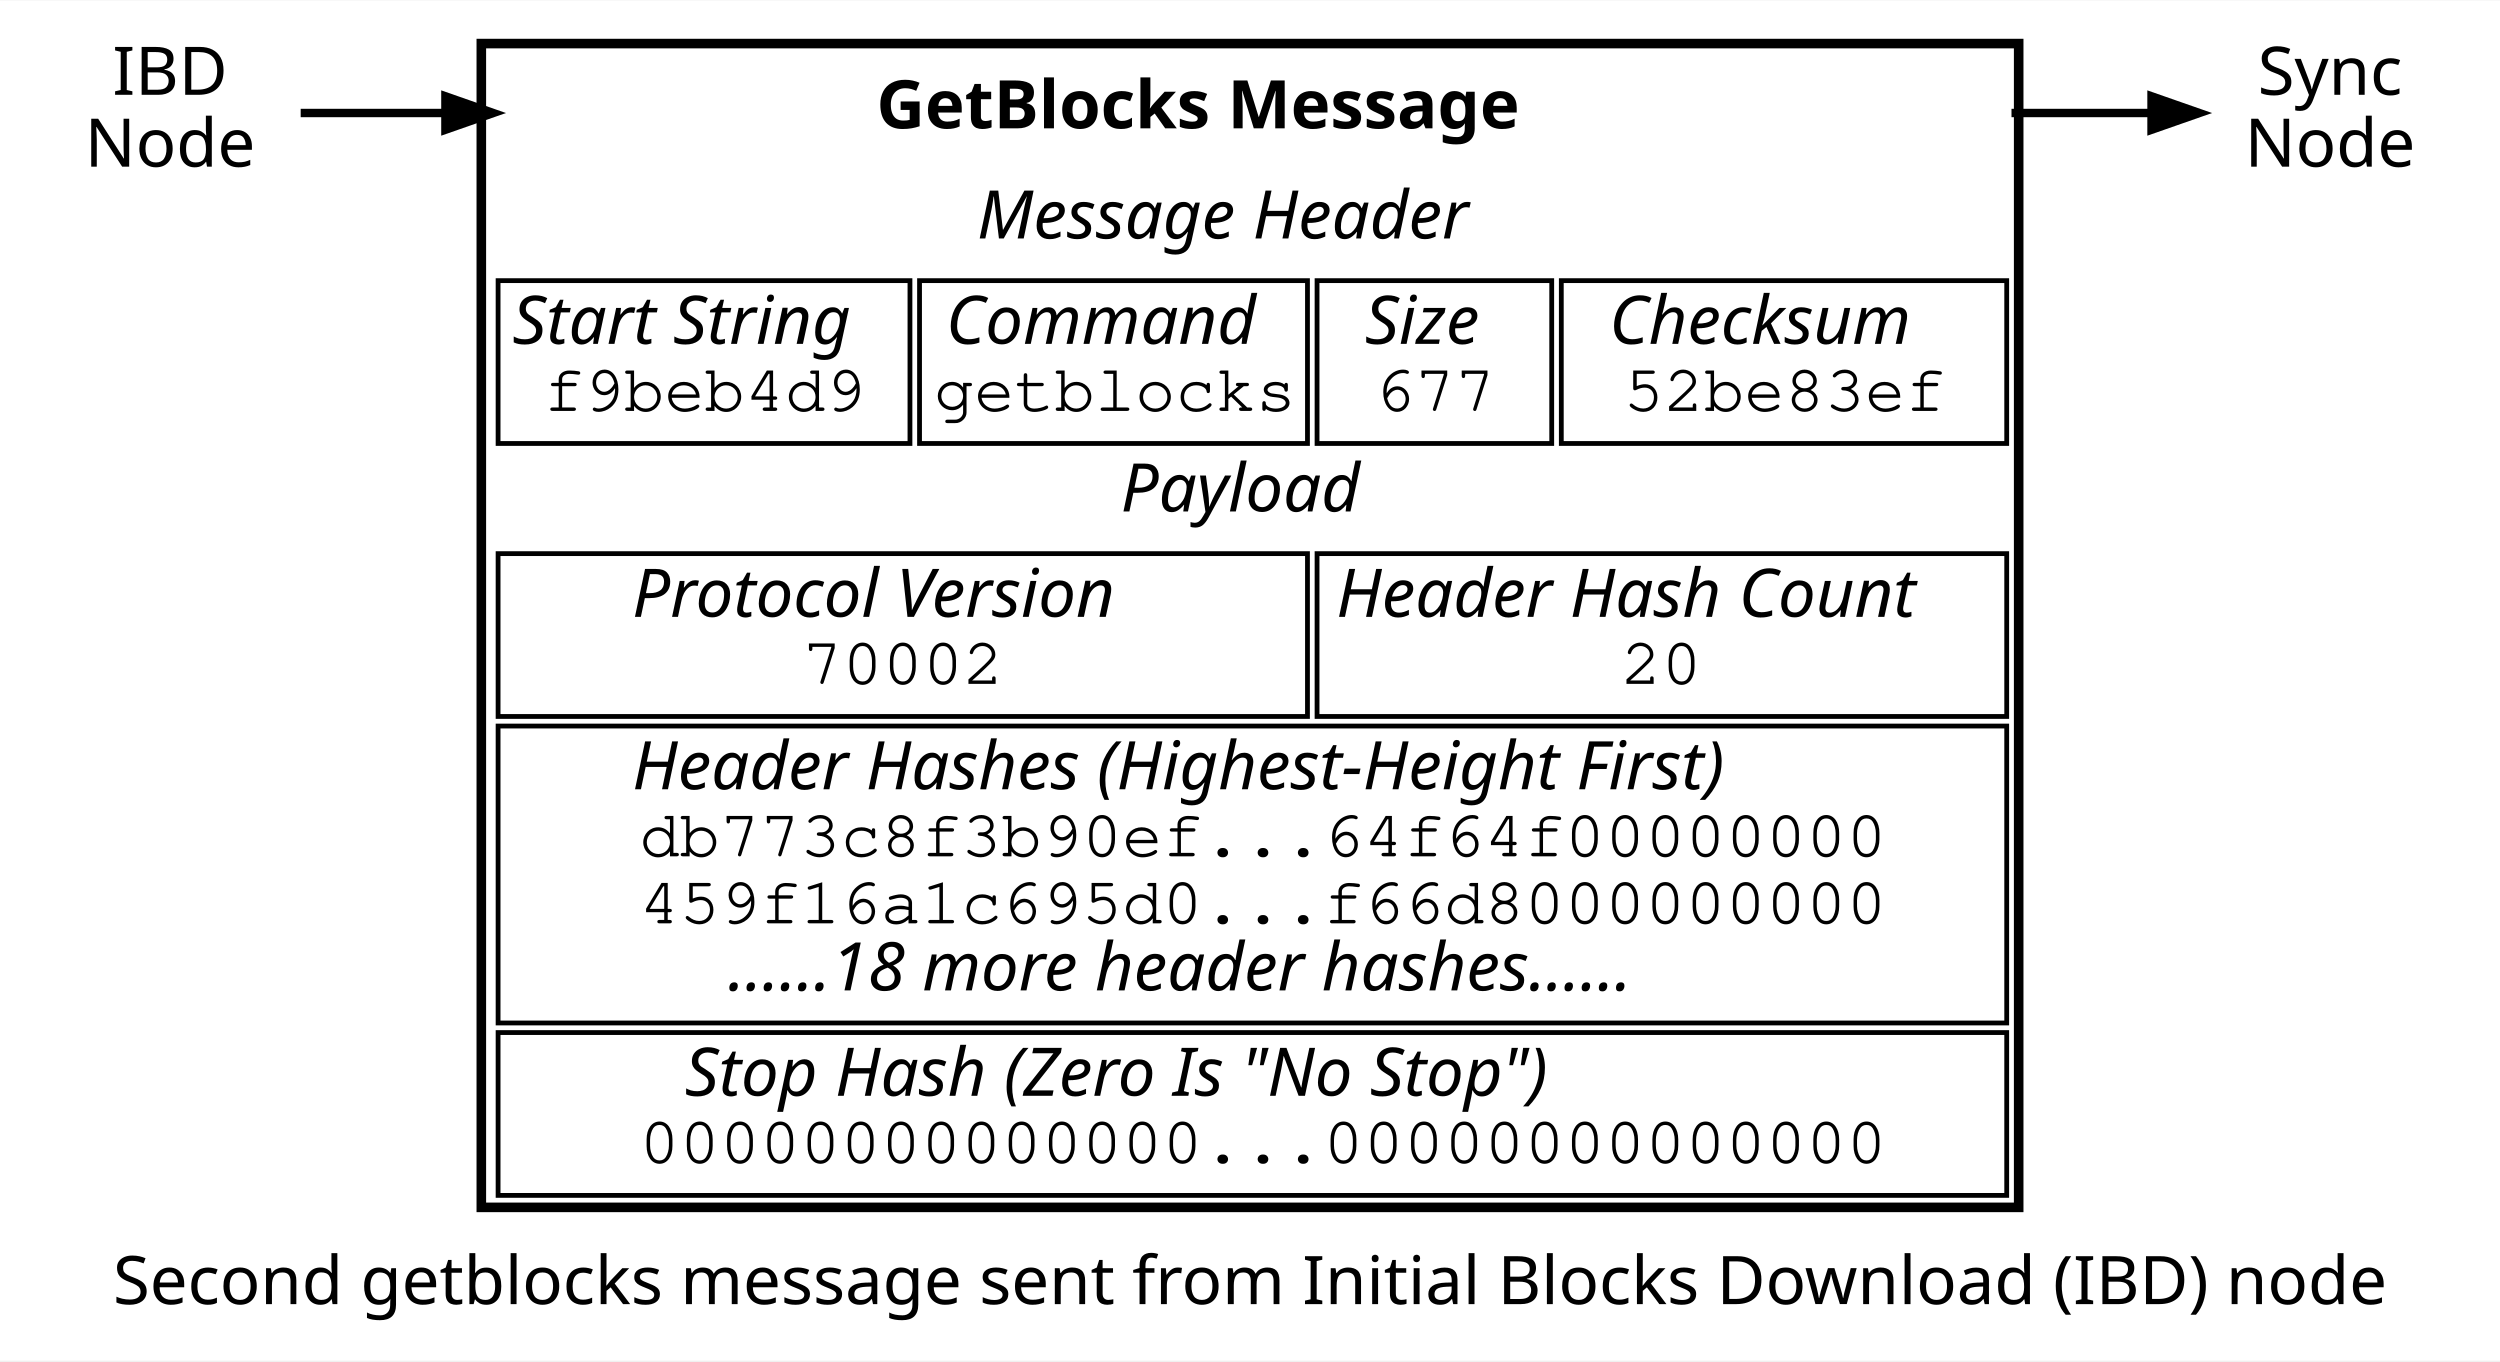
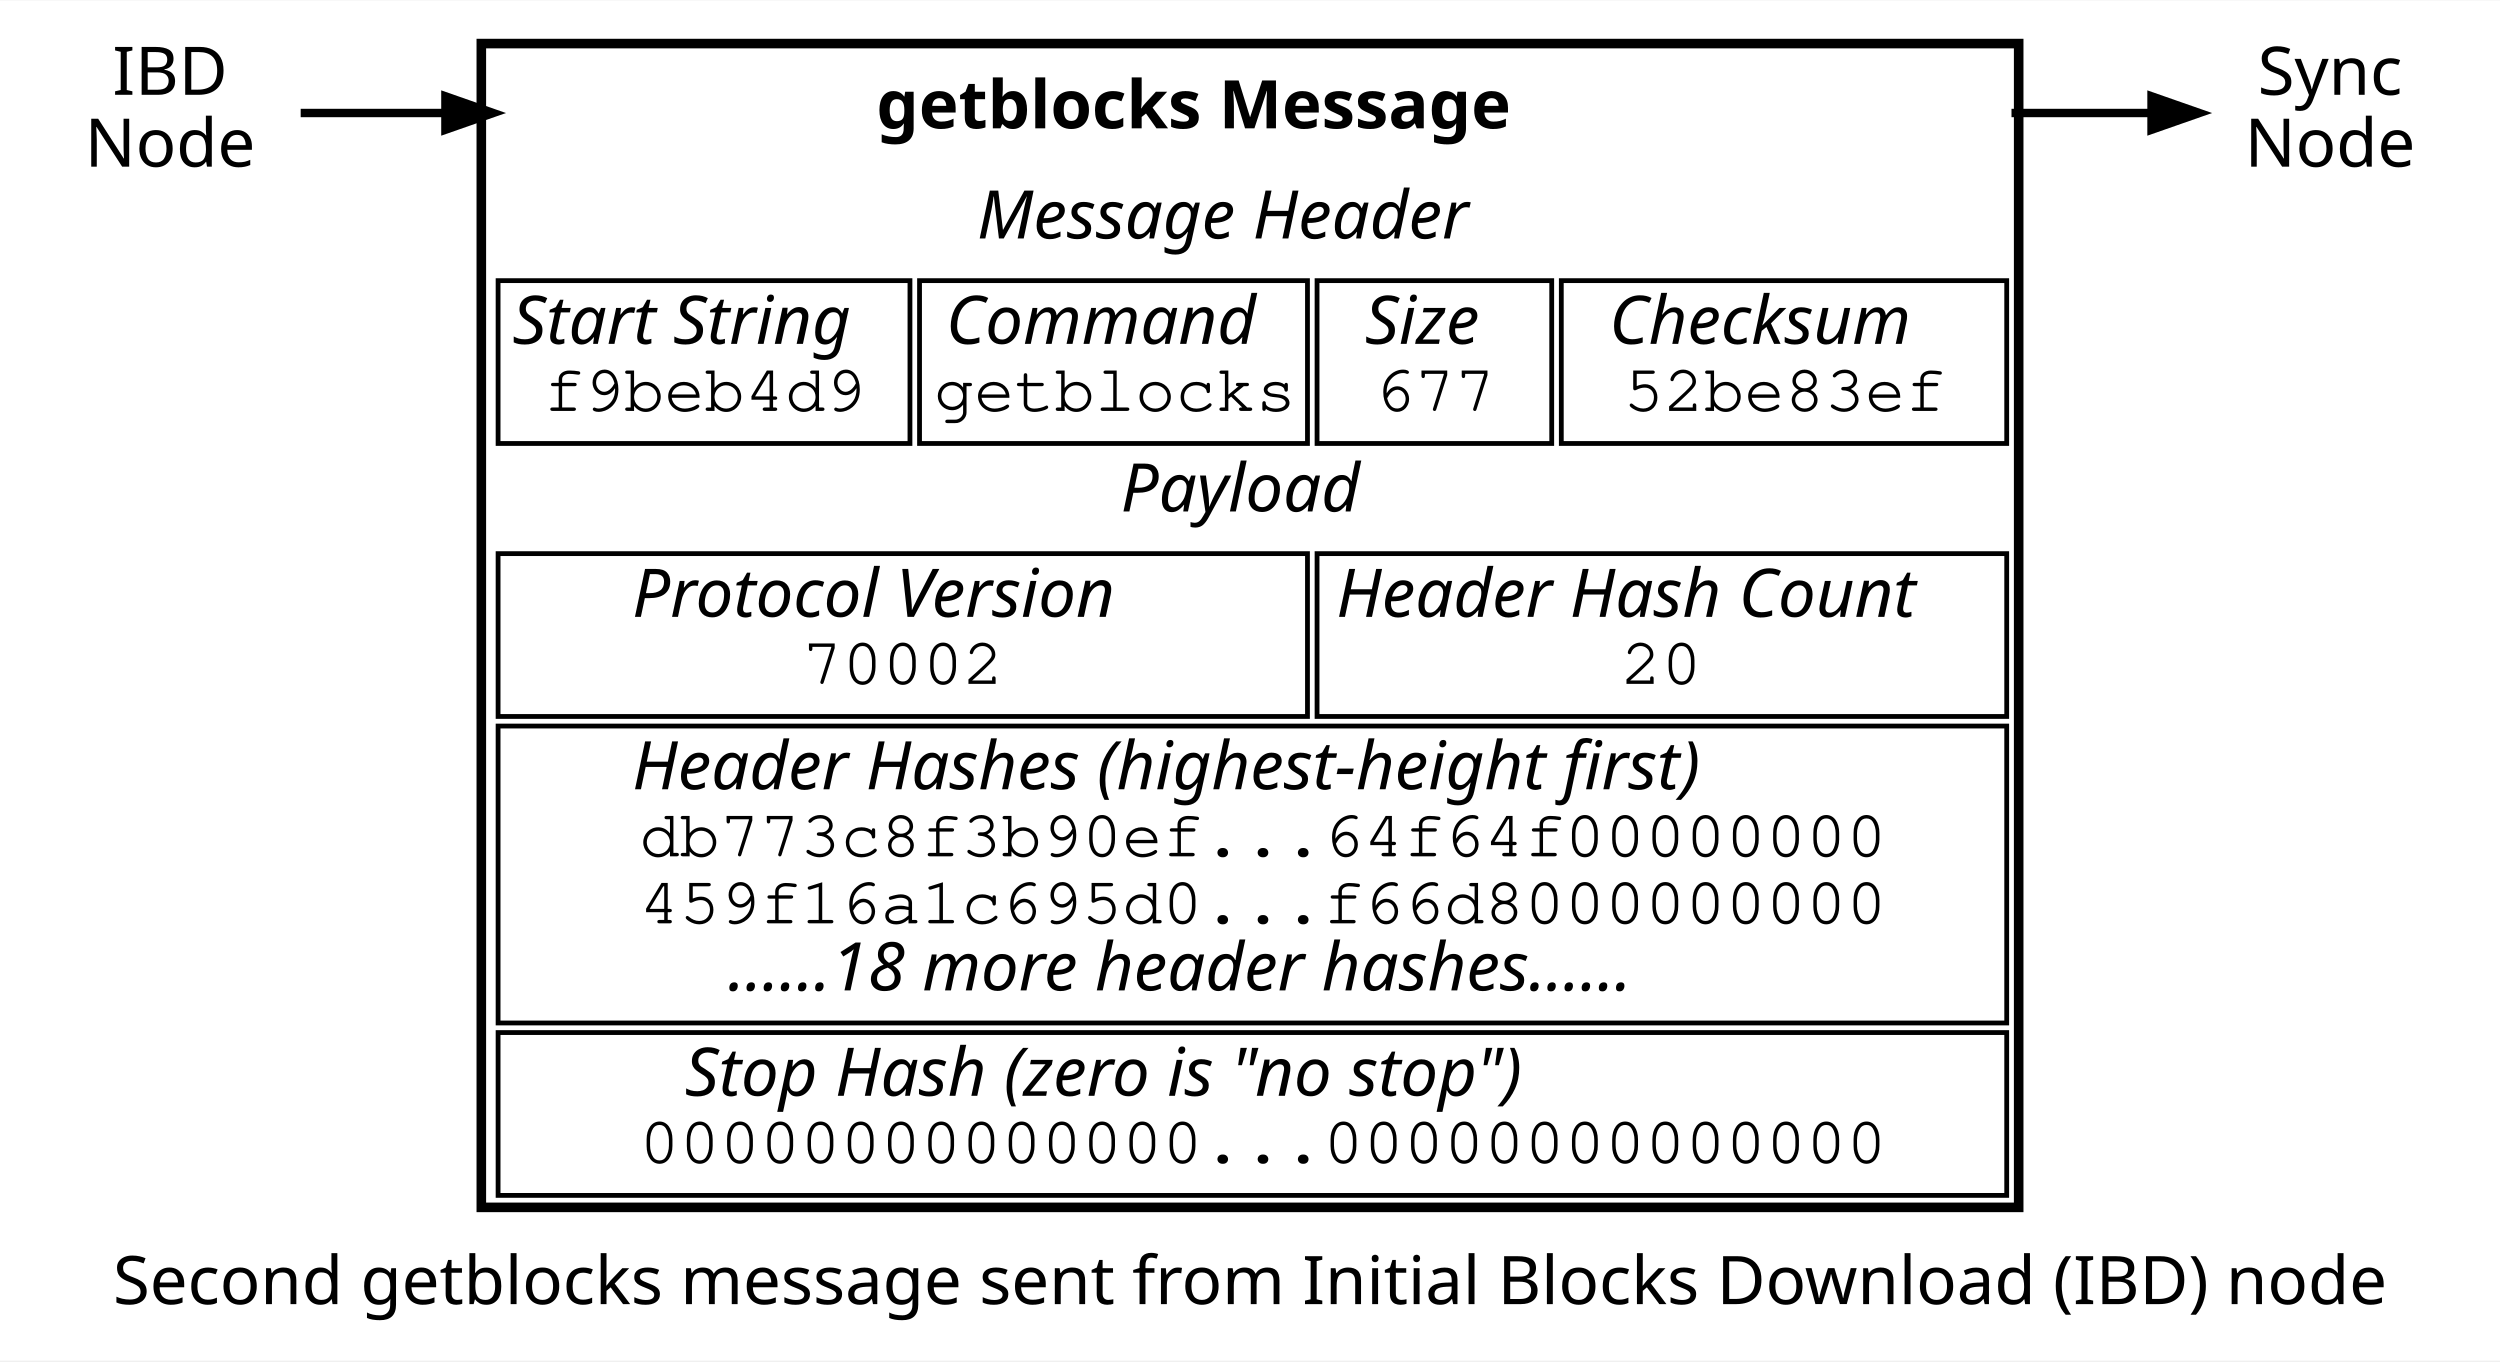
<svg xmlns="http://www.w3.org/2000/svg" width="450pt" height="245pt" viewBox="0.00 0.00 450.00 244.83">
  <g id="graph0" class="graph" transform="scale(0.862069 0.862069) rotate(0) translate(4 280)">
    <polygon fill="white" stroke="none" points="-4,4 -4,-280 518,-280 518,4 -4,4" />
    <text text-anchor="middle" x="257" y="-7.8" font-family="Sans" font-size="14.00">Second getblocks message sent from Initial Blocks Download (IBD) node</text>
    <g id="node1" class="node">
      <text text-anchor="middle" x="31.5" y="-260.3" font-family="Sans" font-size="14.00">IBD</text>
      <text text-anchor="middle" x="31.5" y="-245.3" font-family="Sans" font-size="14.00">Node</text>
    </g>
    <g id="node2" class="node">
-       <text text-anchor="start" x="179" y="-253.3" font-family="Sans" font-weight="bold" font-size="14.00">GetBlocks Message</text>
+       <text text-anchor="start" x="179" y="-253.3" font-family="Sans" font-weight="bold" font-size="14.00">getblocks Message</text>
      <text text-anchor="start" x="200" y="-230.3" font-family="Sans" font-style="italic" font-size="14.00">Message Header</text>
      <polygon fill="none" stroke="black" points="100,-187.5 100,-221.5 186,-221.5 186,-187.5 100,-187.5" />
      <text text-anchor="start" x="103" y="-208.3" font-family="Sans" font-style="italic" font-size="14.00">Start String</text>
      <text text-anchor="start" x="109.5" y="-194.3" font-family="Courier,monospace" font-size="14.00">f9beb4d9</text>
      <polygon fill="none" stroke="black" points="188,-187.5 188,-221.5 269,-221.5 269,-187.5 188,-187.5" />
      <text text-anchor="start" x="193.5" y="-208.3" font-family="Sans" font-style="italic" font-size="14.00">Command</text>
      <text text-anchor="start" x="191" y="-194.3" font-family="Courier,monospace" font-size="14.00">getblocks</text>
      <polygon fill="none" stroke="black" points="271,-187.5 271,-221.5 320,-221.5 320,-187.5 271,-187.5" />
      <text text-anchor="start" x="281" y="-208.3" font-family="Sans" font-style="italic" font-size="14.00">Size</text>
      <text text-anchor="start" x="283" y="-194.3" font-family="Courier,monospace" font-size="14.00">677</text>
      <polygon fill="none" stroke="black" points="322,-187.5 322,-221.5 415,-221.5 415,-187.5 322,-187.5" />
      <text text-anchor="start" x="332" y="-208.3" font-family="Sans" font-style="italic" font-size="14.00">Checksum</text>
      <text text-anchor="start" x="335" y="-194.3" font-family="Courier,monospace" font-size="14.00">52be83ef</text>
      <text text-anchor="start" x="230" y="-173.3" font-family="Sans" font-style="italic" font-size="14.00">Payload</text>
      <polygon fill="none" stroke="black" points="100,-130.5 100,-164.5 269,-164.5 269,-130.5 100,-130.5" />
      <text text-anchor="start" x="128" y="-151.3" font-family="Sans" font-style="italic" font-size="14.00">Protocol Version</text>
      <text text-anchor="start" x="163.5" y="-137.3" font-family="Courier,monospace" font-size="14.00">70002</text>
      <polygon fill="none" stroke="black" points="271,-130.5 271,-164.5 415,-164.5 415,-130.5 271,-130.5" />
      <text text-anchor="start" x="275" y="-151.3" font-family="Sans" font-style="italic" font-size="14.00">Header Hash Count</text>
      <text text-anchor="start" x="334.5" y="-137.3" font-family="Courier,monospace" font-size="14.00">20</text>
      <polygon fill="none" stroke="black" points="100,-66.5 100,-128.5 415,-128.5 415,-66.5 100,-66.5" />
-       <text text-anchor="start" x="128" y="-115.3" font-family="Sans" font-style="italic" font-size="14.00">Header Hashes (Highest-Height First)</text>
+       <text text-anchor="start" x="128" y="-115.3" font-family="Sans" font-style="italic" font-size="14.00">Header Hashes (highest-height first)</text>
      <text text-anchor="start" x="129.5" y="-101.3" font-family="Courier,monospace" font-size="14.00">db773c8f3b90ef...64f64f00000000</text>
      <text text-anchor="start" x="129.5" y="-87.3" font-family="Courier,monospace" font-size="14.00">459f16a1c695d0...f66d8000000000</text>
      <text text-anchor="start" x="148" y="-73.3" font-family="Sans" font-style="italic" font-size="14.00">......18 more header hashes......</text>
      <polygon fill="none" stroke="black" points="100,-30.5 100,-64.5 415,-64.5 415,-30.5 100,-30.5" />
-       <text text-anchor="start" x="139" y="-51.3" font-family="Sans" font-style="italic" font-size="14.00">Stop Hash (Zero Is "No Stop")</text>
+       <text text-anchor="start" x="139" y="-51.3" font-family="Sans" font-style="italic" font-size="14.00">Stop Hash (zero is "no stop")</text>
      <text text-anchor="start" x="129.5" y="-37.3" font-family="Courier,monospace" font-size="14.00">00000000000000...00000000000000</text>
      <polygon fill="none" stroke="black" stroke-width="2" points="96.5,-28 96.5,-271 417.5,-271 417.5,-28 96.5,-28" />
    </g>
    <g id="edge1" class="edge">
      <path fill="none" stroke="black" stroke-width="1.75" d="M58.783,-256.5C69.383,-256.5 80.974,-256.5 88.977,-256.5" />
      <polygon fill="black" stroke="black" stroke-width="1.75" points="89,-260 99,-256.5 89,-253 89,-260" />
    </g>
    <g id="node3" class="node">
      <text text-anchor="middle" x="482.5" y="-260.3" font-family="Sans" font-size="14.00">Sync</text>
      <text text-anchor="middle" x="482.5" y="-245.3" font-family="Sans" font-size="14.00">Node</text>
    </g>
    <g id="edge2" class="edge">
      <path fill="none" stroke="black" stroke-width="1.75" d="M416,-256.5C416,-256.5 429.872,-256.5 444.848,-256.5" />
      <polygon fill="black" stroke="black" stroke-width="1.75" points="445.236,-260 455.236,-256.5 445.236,-253 445.236,-260" />
    </g>
  </g>
</svg>
